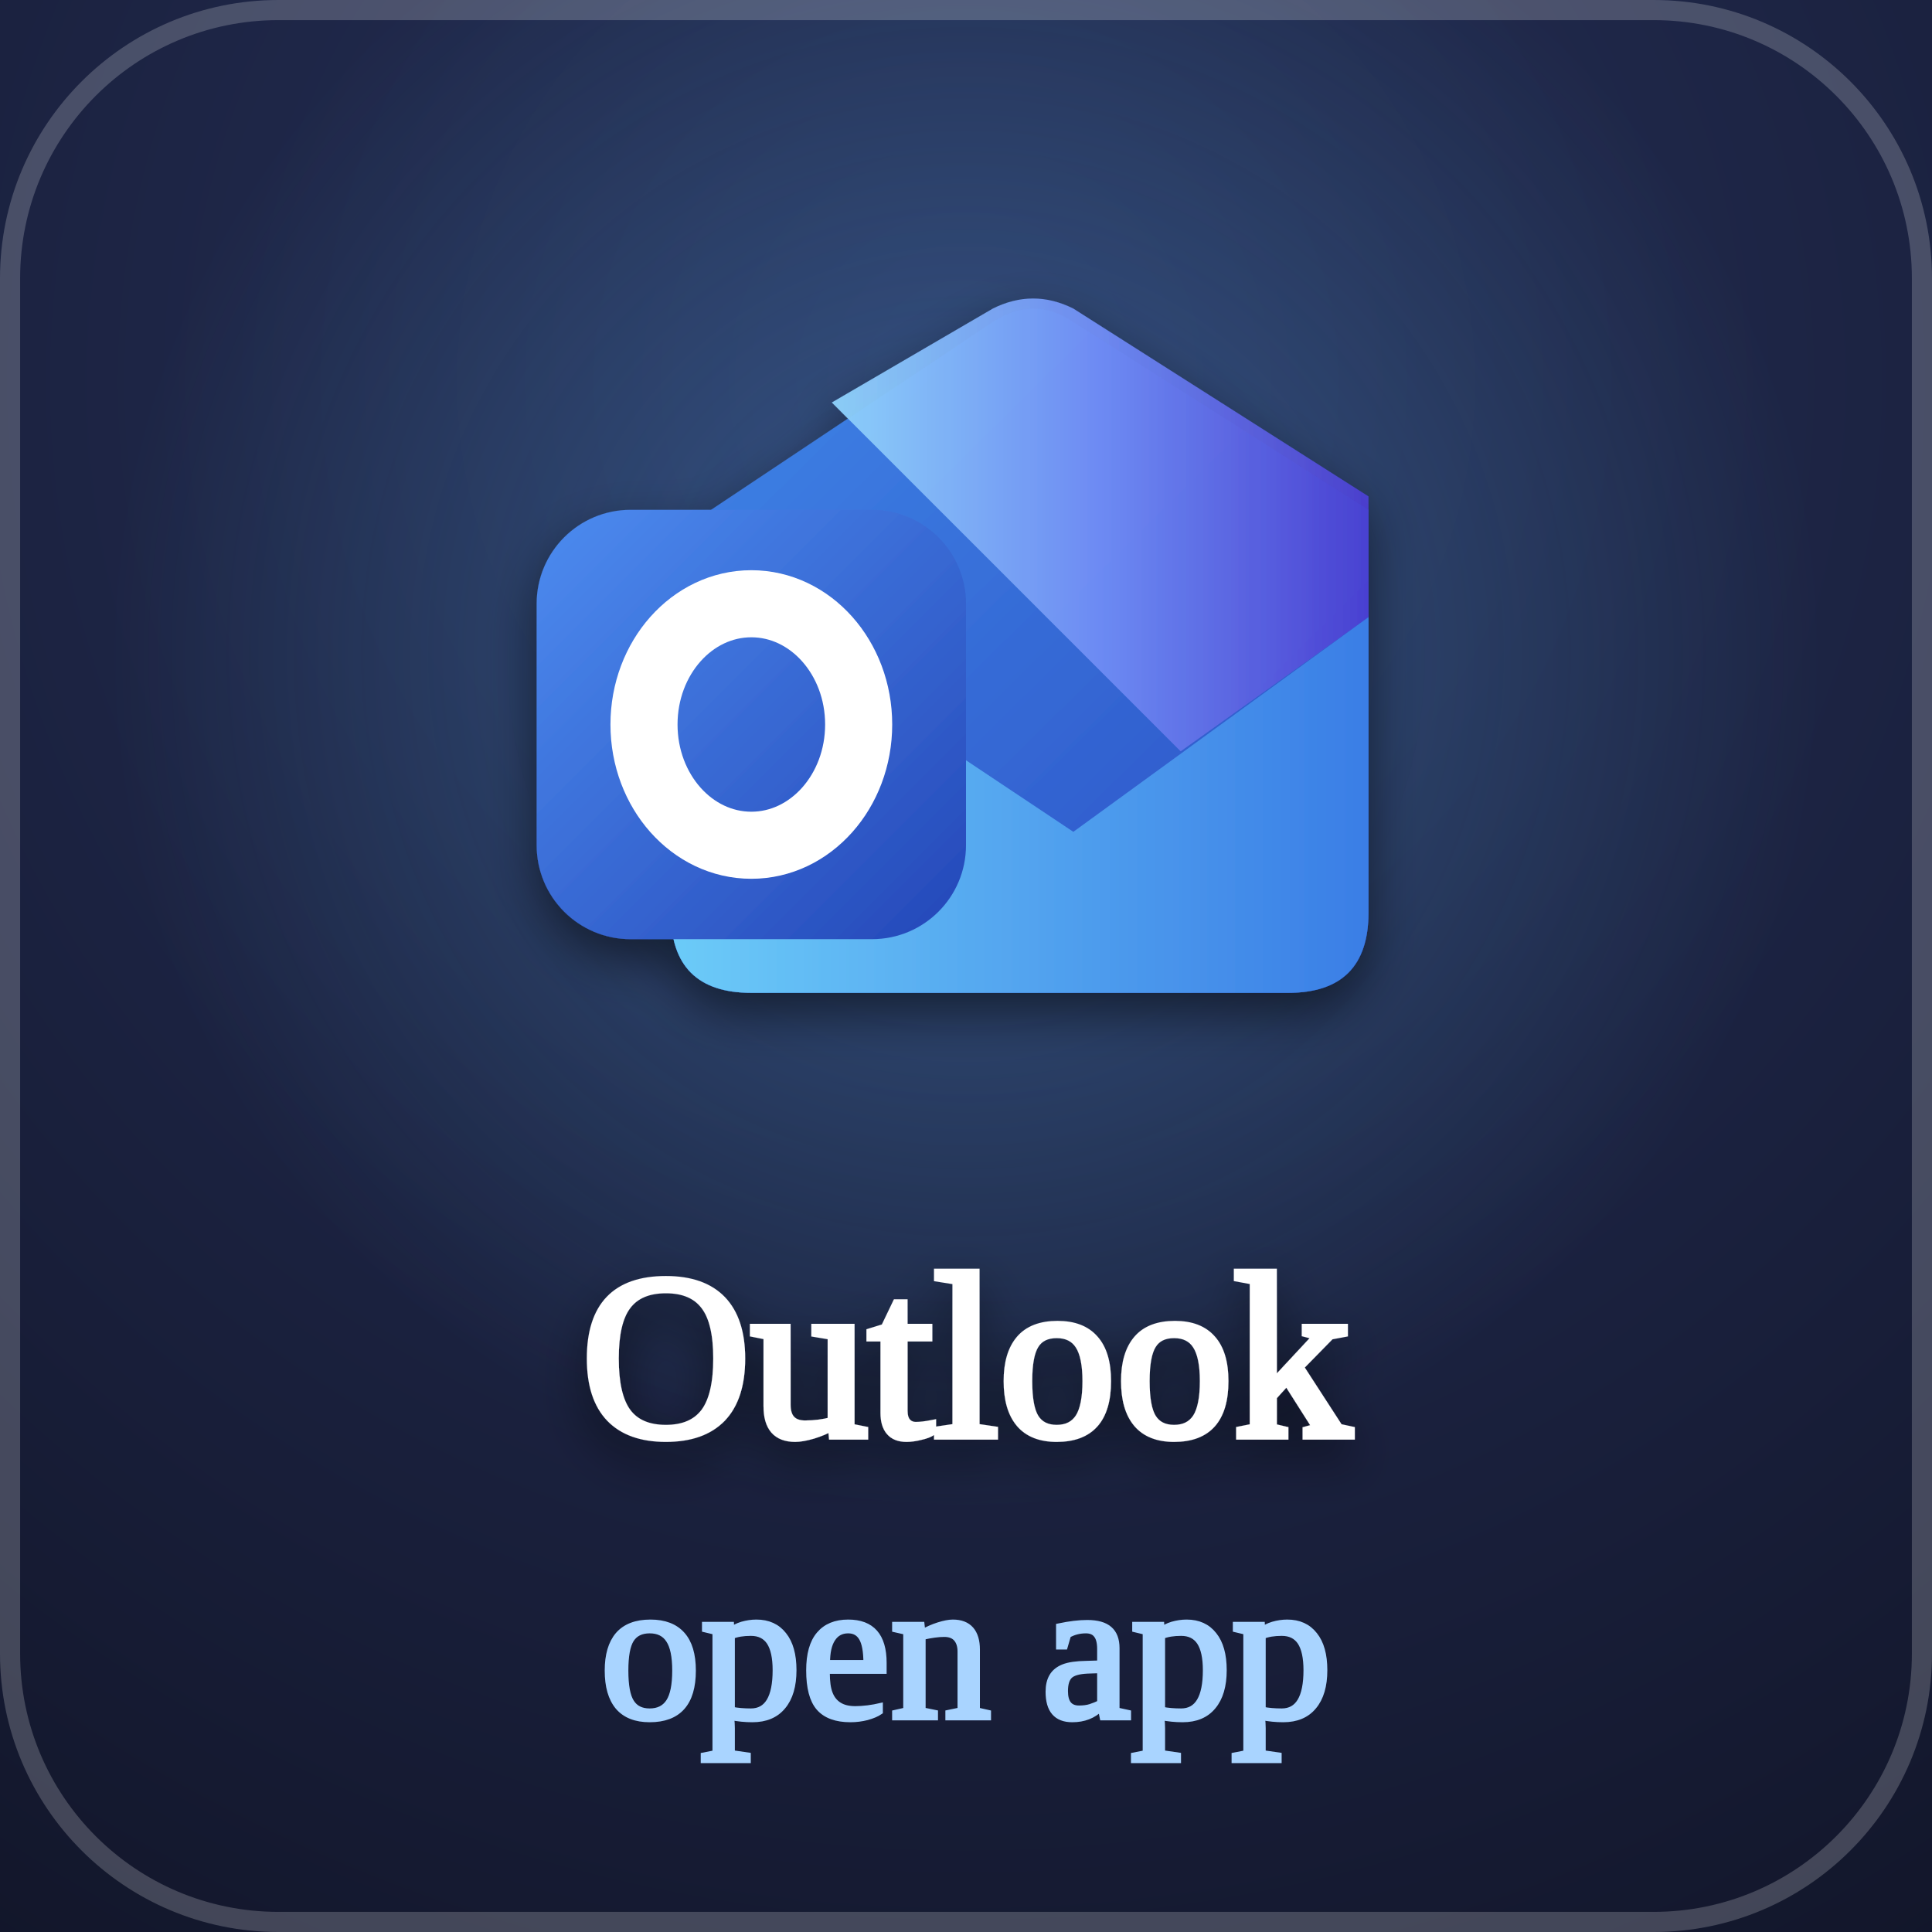
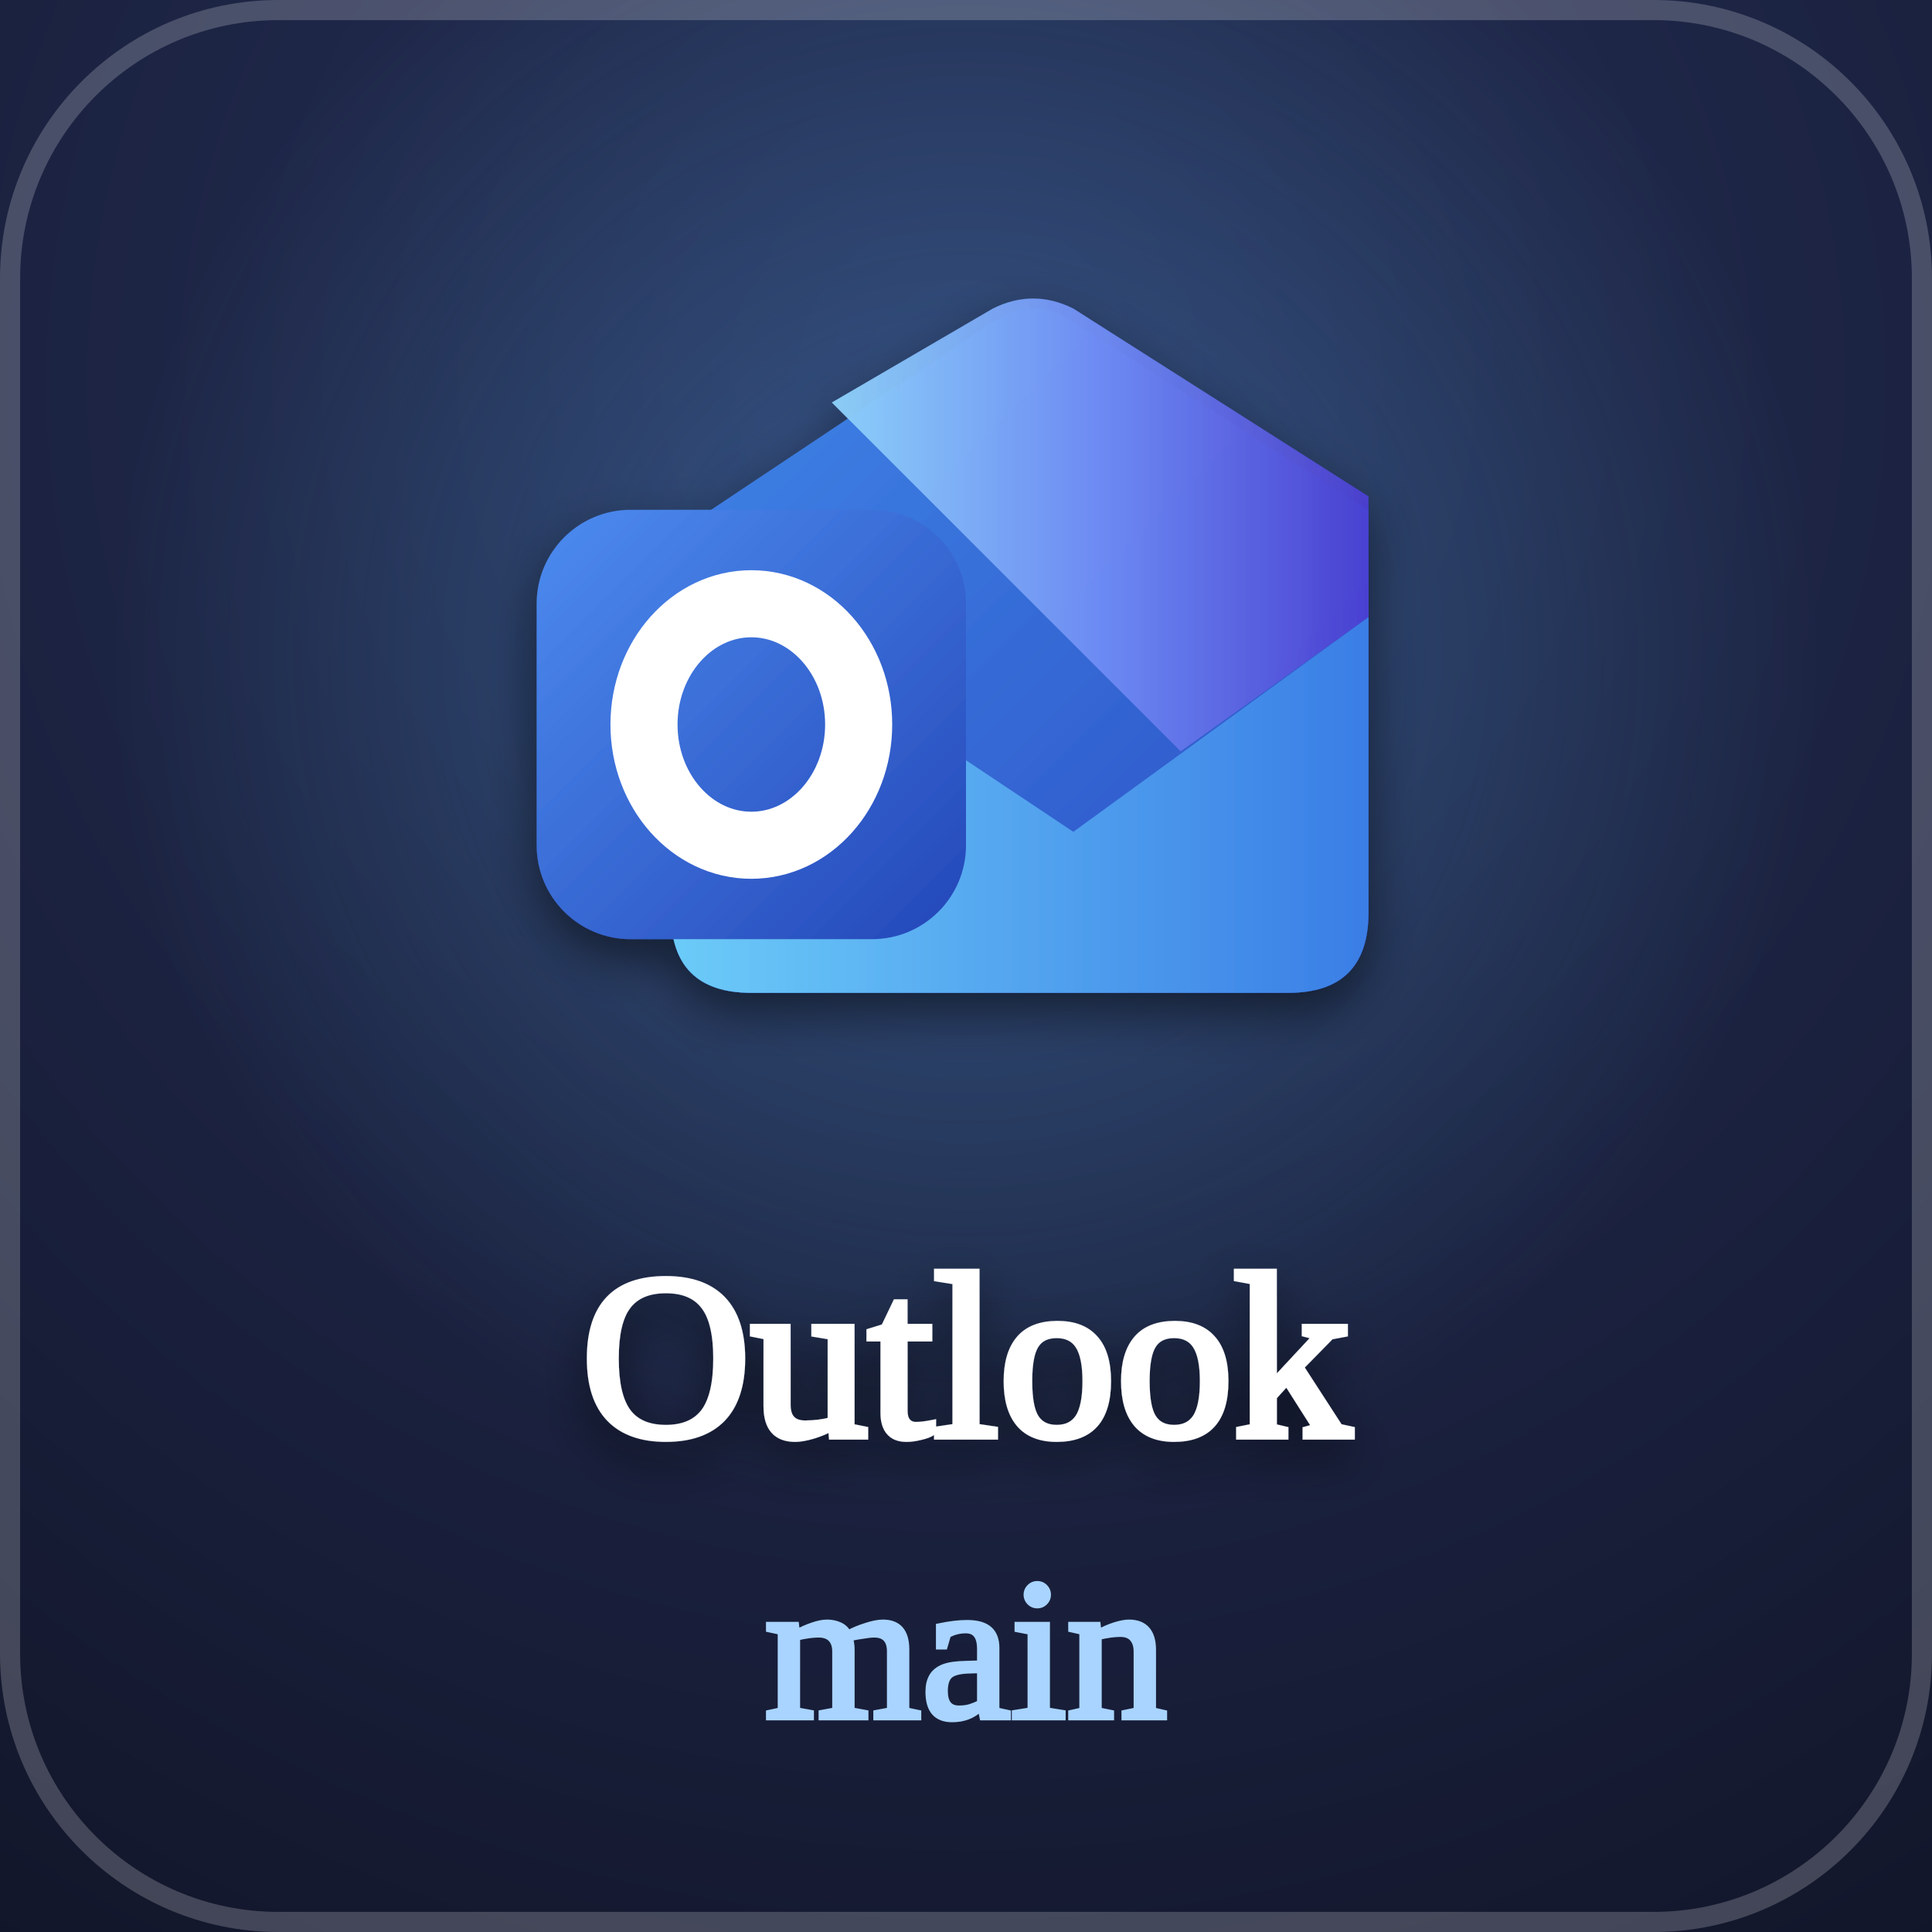
<svg xmlns="http://www.w3.org/2000/svg" width="144" height="144" viewBox="0 0 144 144">
  <defs>
    <radialGradient id="bg" cx="50%" cy="20%" r="95%">
      <stop offset="0" stop-color="#26315a" />
      <stop offset="0.55" stop-color="#1b2240" />
      <stop offset="1" stop-color="#12162a" />
    </radialGradient>
    <radialGradient id="wash" cx="50%" cy="34%" r="44%">
      <stop offset="0" stop-color="#5aa9ff" stop-opacity="0.3" />
      <stop offset="1" stop-color="#6cd0fa" stop-opacity="0" />
    </radialGradient>
    <linearGradient id="ob" x1="0" y1="0" x2="1" y2="1">
      <stop offset="0" stop-color="#3f86e8" />
      <stop offset="1" stop-color="#2c4fc4" />
    </linearGradient>
    <linearGradient id="os" x1="0" y1="0" x2="1" y2="0">
      <stop offset="0" stop-color="#8fd3fb" />
      <stop offset="0.5" stop-color="#6f8cf4" />
      <stop offset="1" stop-color="#4b3fd1" />
    </linearGradient>
    <linearGradient id="of" x1="0" y1="0" x2="1" y2="0">
      <stop offset="0" stop-color="#6ccbf8" />
      <stop offset="1" stop-color="#3a7ee6" />
    </linearGradient>
    <linearGradient id="op" x1="0" y1="0" x2="1" y2="1">
      <stop offset="0" stop-color="#4d8cf0" />
      <stop offset="1" stop-color="#2447b8" />
    </linearGradient>
    <filter id="lift" x="-30%" y="-30%" width="160%" height="170%">
      <feDropShadow dx="0" dy="1.5" stdDeviation="1.8" flood-color="#000" flood-opacity="0.5" />
    </filter>
  </defs>
  <rect width="144" height="144" fill="url(#bg)" />
  <rect width="144" height="144" fill="url(#wash)" />
  <g transform="translate(40 16)" filter="url(#lift)">
    <path d="M10 24 L34 8 Q37 6 40 8 L62 22 V52 Q62 58 56 58 H16 Q10 58 10 52 Z" fill="url(#ob)" />
    <path d="M22 14 L34 7 Q37 5.5 40 7 L62 21 V30 L48 40 Z" fill="url(#os)" opacity="0.95" />
    <path d="M10 26 L40 46 L62 30 V52 Q62 58 56 58 H16 Q10 58 10 52 Z" fill="url(#of)" />
    <rect x="0" y="22" width="32" height="32" rx="7" fill="url(#op)" />
    <ellipse cx="16" cy="38" rx="8" ry="9" fill="none" stroke="#fff" stroke-width="5" />
  </g>
  <text x="72" y="107" font-family=".SF NS Rounded" font-size="17.5" fill="#ffffff" stroke="#ffffff" stroke-width="0.6" text-anchor="middle" filter="url(#lift)">Outlook</text>
-   <text x="72" y="128" font-family=".SF NS Mono" font-size="15" fill="#a9d4ff" stroke="#a9d4ff" stroke-width="0.45" text-anchor="middle">open app</text>
+   <text x="72" y="128" font-family=".SF NS Mono" font-size="15" fill="#a9d4ff" stroke="#a9d4ff" stroke-width="0.45" text-anchor="middle">main</text>
  <rect x="0.75" y="0.75" width="142.5" height="142.5" rx="20" fill="none" stroke="#fff" stroke-opacity="0.2" stroke-width="1.5" />
</svg>
